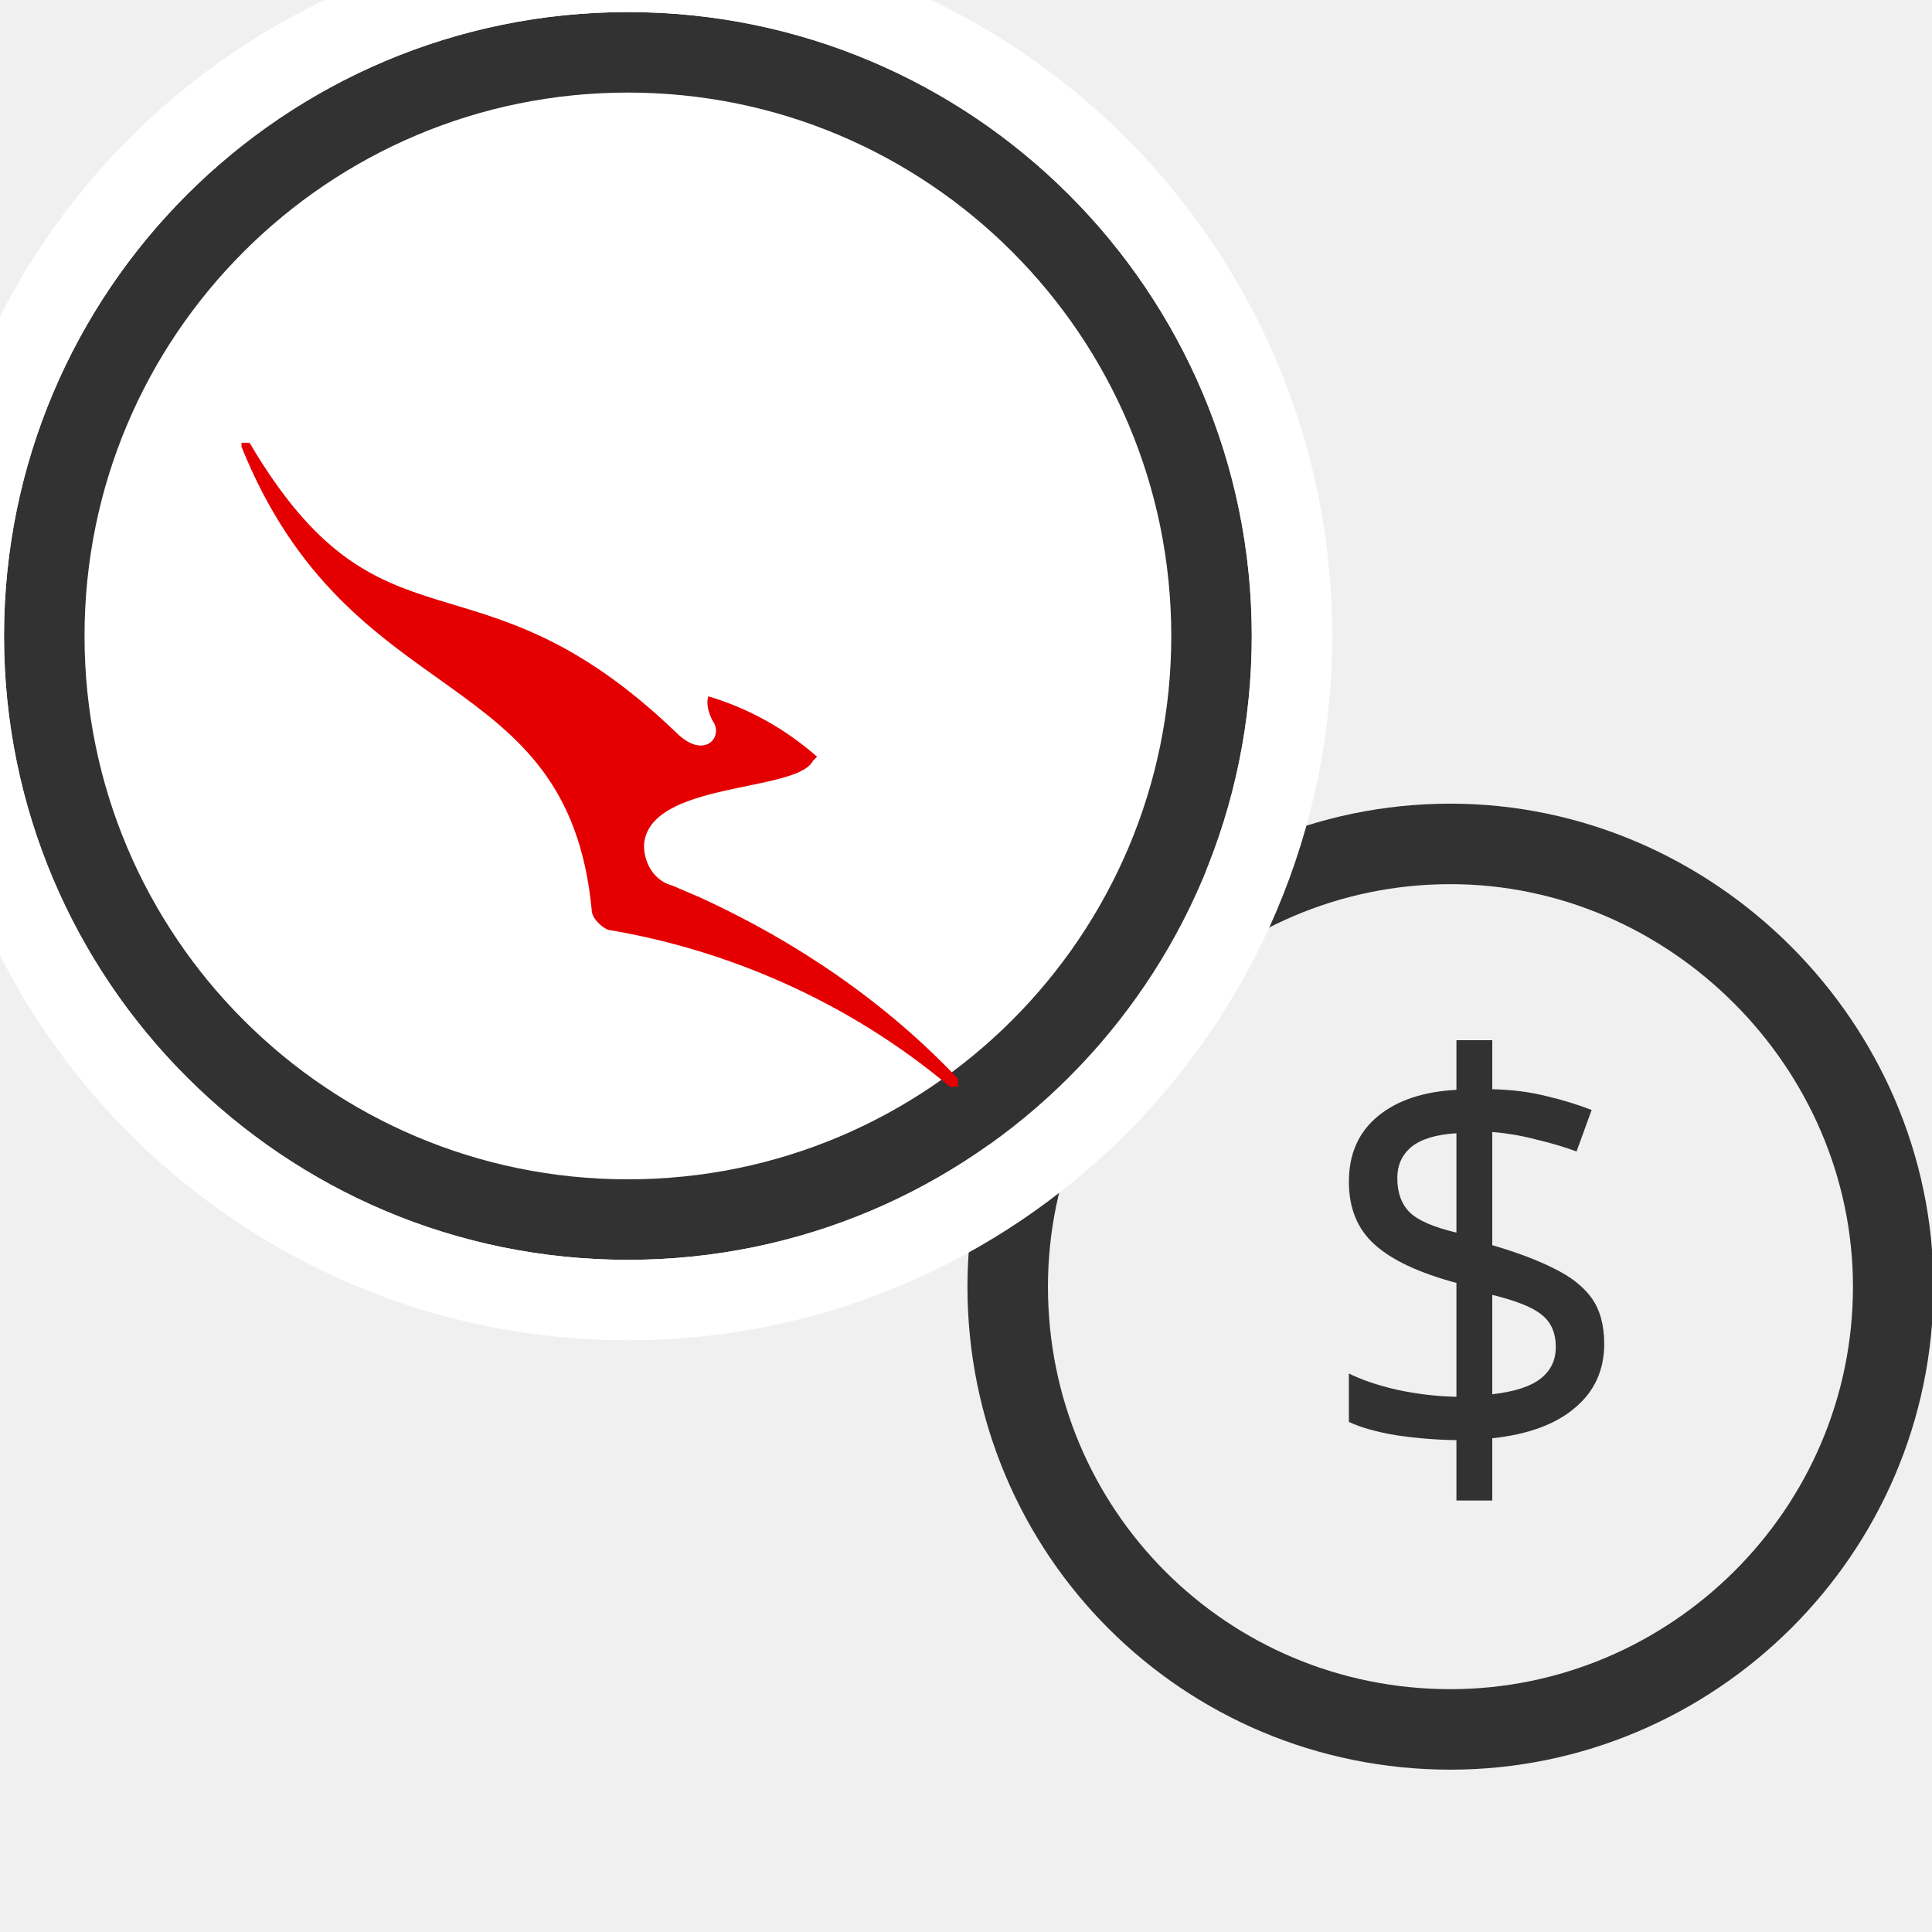
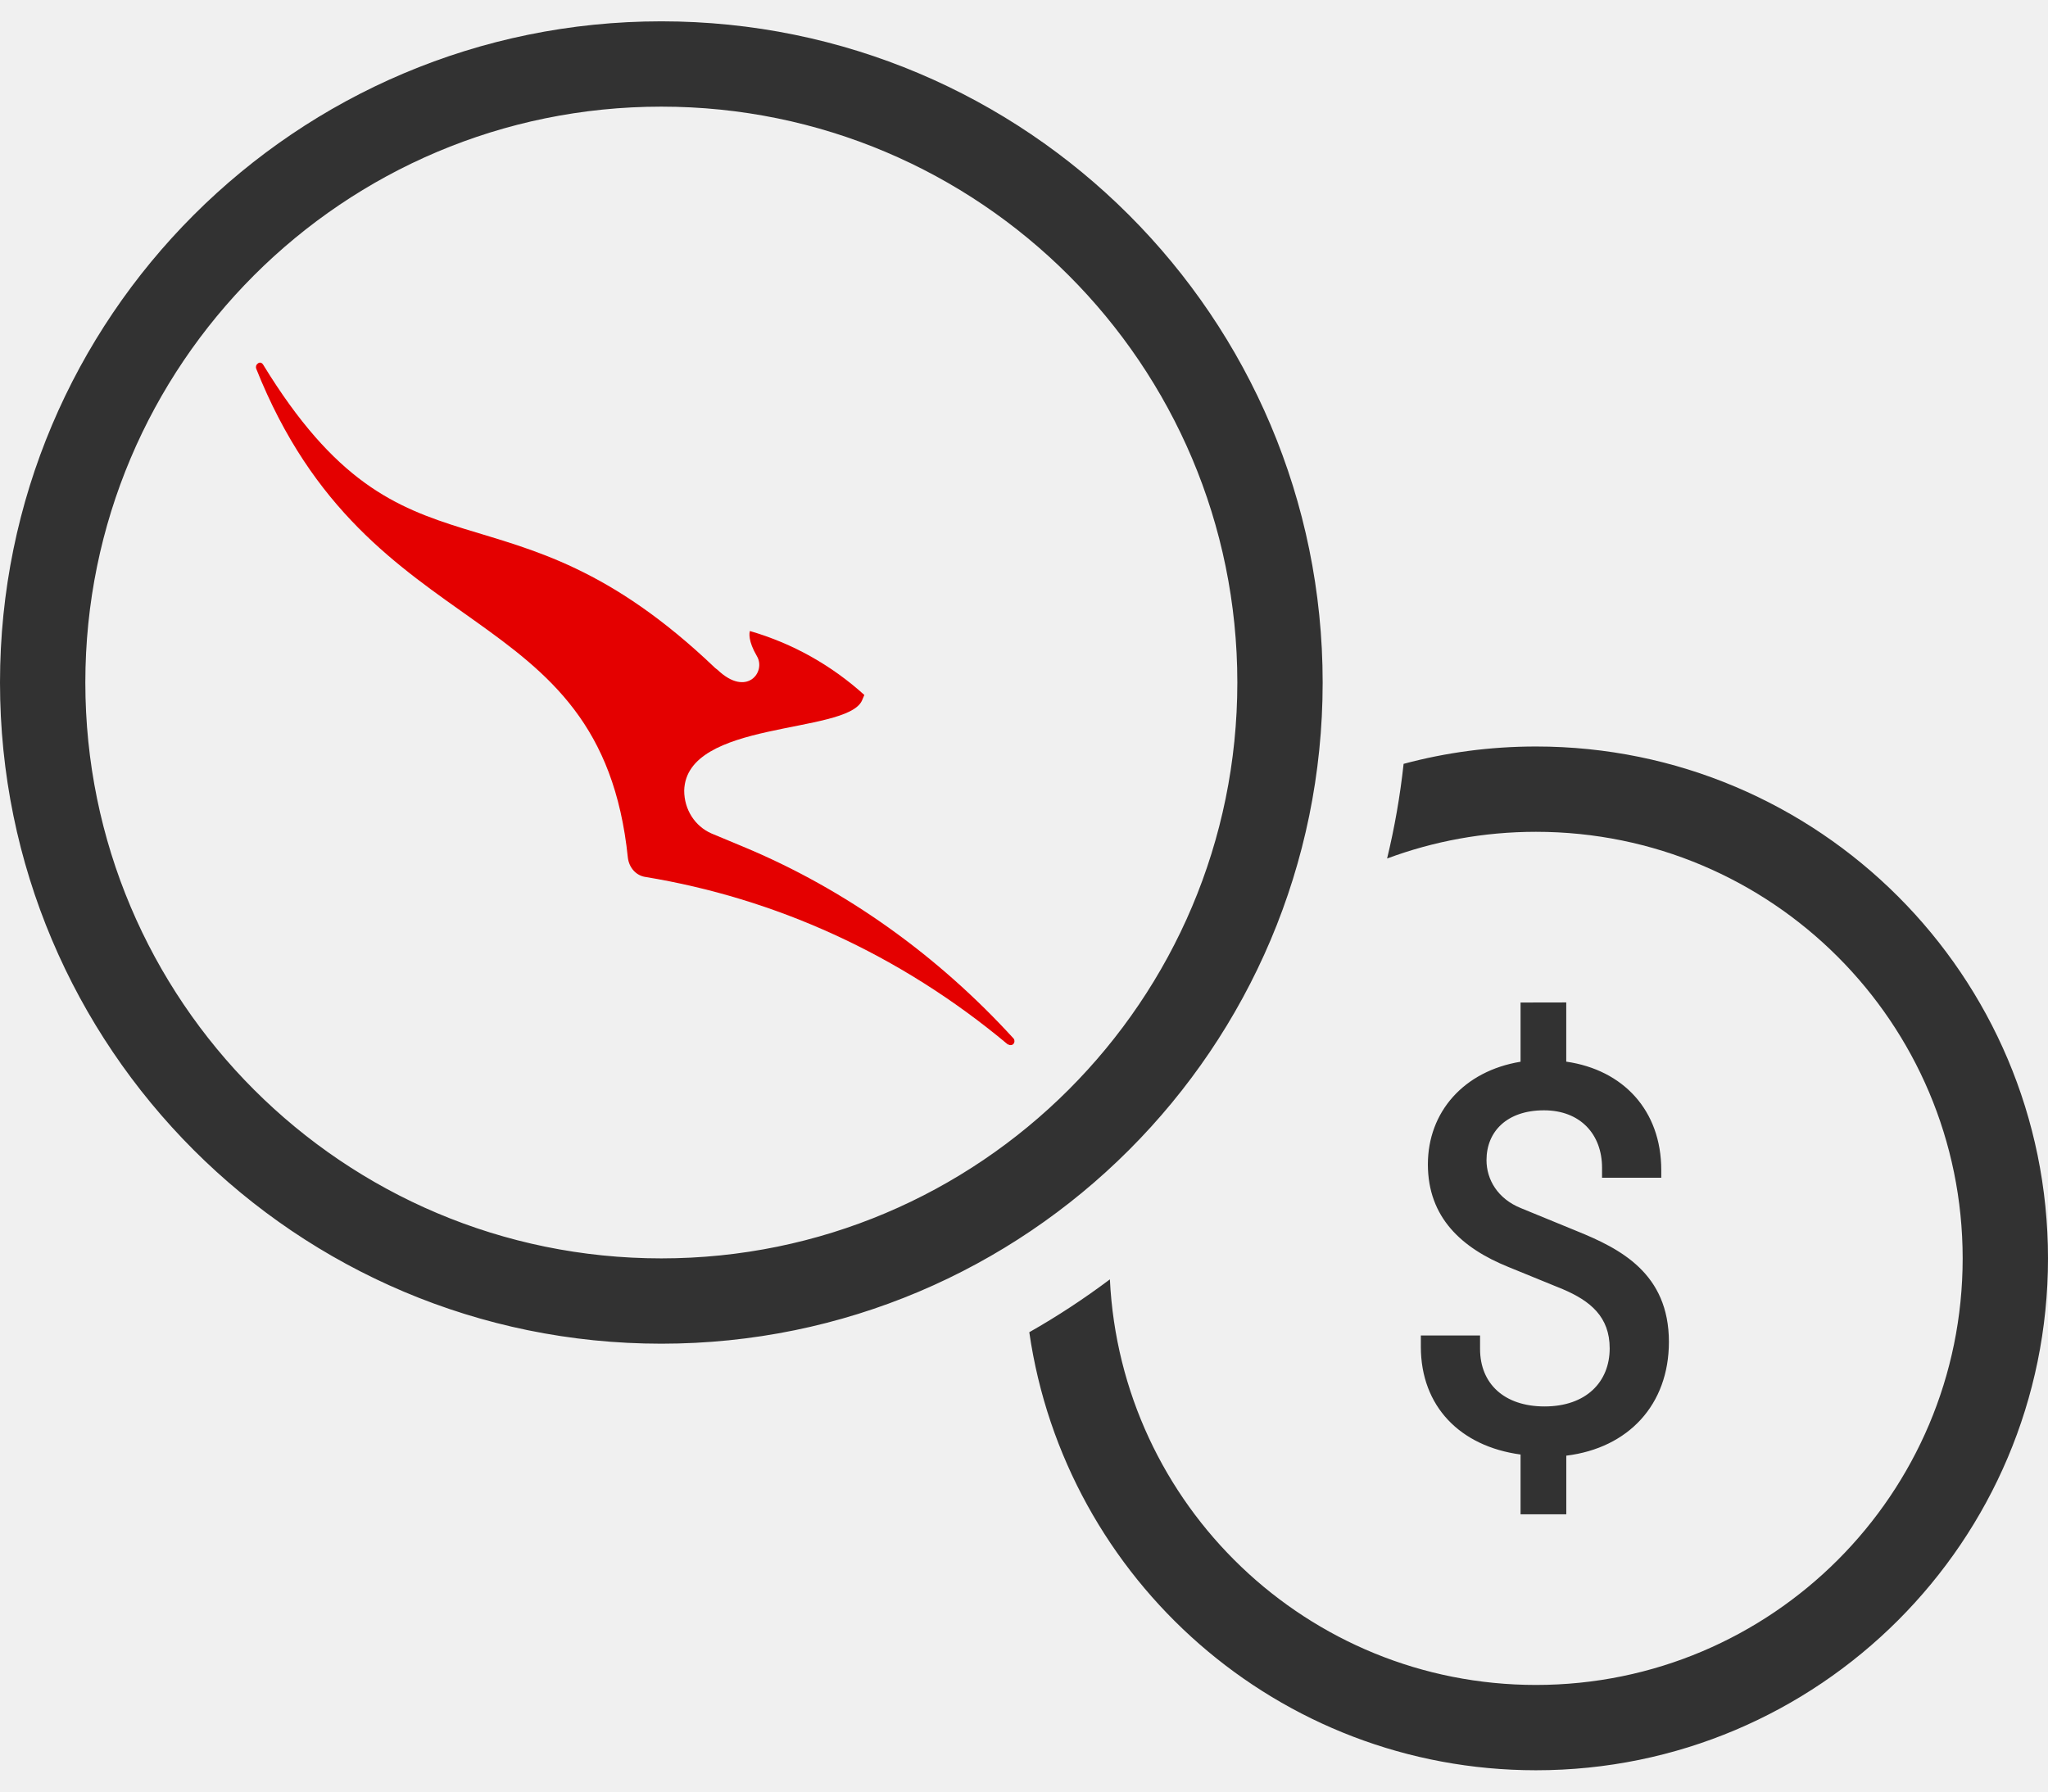
- <svg xmlns="http://www.w3.org/2000/svg" width="48" height="48" viewBox="0 0 48 48">
-   <style>.a{fill:none;}</style>
-   <defs>
-     <circle cx="15.6" cy="15.8" r="15.5" />
-   </defs>
-   <g class="a">
-     <rect width="48" height="48" class="a" />
-     <g transform="translate(-432 -48)translate(431 48)translate(25.03609 20.16679)">
-       <path d="M12 22.8C18 22.8 23 17.9 23 11.8 23 5.8 18 0.8 12 0.8 5.9 0.8 1 5.8 1 11.8 1 17.9 5.9 22.8 12 22.8Z" style="stroke-width:2;stroke:#323232" />
-       <text font-family="Ciutadella-Md, Ciutadella" font-size="14" style="fill:#323232;font-weight:400">
-         <tspan x="8.6" y="16.3">  $</tspan>
-       </text>
-     </g>
-     <g stroke-width="2">
-       <circle cx="15.6" cy="15.8" r="14.5" style="fill:#FFF;stroke-linejoin:square;stroke:#323232" />
-       <circle cx="15.6" cy="15.8" r="16.5" stroke="#FFF" />
-     </g>
-     <g fill="#E40000">
-       <path d="M23.6 27C23.7 27 23.7 27 23.7 27 23.7 27 23.7 27 23.8 27 23.8 26.9 23.8 26.9 23.8 26.8 22 24.9 19.8 23.4 17.4 22.3 16.7 22 16.7 22 16.7 22 16.3 21.9 16 21.5 16 21 16.1 19.4 19.8 19.7 20.2 18.9 20.3 18.8 20.3 18.8 20.3 18.8 19.5 18.1 18.6 17.6 17.6 17.3 17.6 17.3 17.5 17.5 17.7 17.9 18 18.3 17.5 18.9 16.8 18.2 16.8 18.2 16.8 18.2 16.8 18.2 11.8 13.4 9.5 16.6 6.2 11 6.1 11 6.1 11 6 11 6 11 6 11.1 6 11.1 8.7 17.8 14.1 16.4 14.7 22.6 14.7 22.8 14.9 23 15.1 23.1 18.1 23.6 21.1 24.9 23.6 27L23.6 27" />
-     </g>
+ <svg xmlns="http://www.w3.org/2000/svg" height="42" viewBox="0 0 48 42" width="48">
+   <g fill="none" fill-rule="evenodd" transform="translate(0 -2.5)">
+     <path d="m0 0h48v48h-48z" fill="none" />
+     <path d="m36 20c6.627 0 12 5.373 12 12s-5.373 12-12 12c-6.04 0-11.037-4.462-11.876-10.269.658-.373 1.288-.788 1.889-1.239.256 5.295 4.629 9.508 9.987 9.508 5.523 0 10-4.477 10-10s-4.477-10-10-10c-1.228 0-2.403.221-3.49.626.175-.723.305-1.464.387-2.219.989-.266 2.029-.407 3.103-.407zm.709 6v1.388c1.333.192 2.227 1.141 2.227 2.543v.179h-1.388v-.234c0-.784-.509-1.347-1.361-1.347-.866 0-1.347.495-1.347 1.168 0 .454.261.907.811 1.127l1.306.536c1.017.412 2.158.99 2.158 2.598 0 1.471-.948 2.488-2.405 2.667v1.375h-1.072v-1.402c-1.416-.192-2.337-1.127-2.337-2.529v-.261h1.388v.316c0 .811.564 1.347 1.512 1.347.976 0 1.526-.577 1.526-1.361 0-.742-.454-1.113-1.1-1.388l-1.278-.522c-1.086-.44-1.883-1.155-1.883-2.405 0-1.223.838-2.186 2.172-2.405v-1.388zm-21.209-23c8.56 0 15.5 6.94 15.5 15.5 0 8.56-6.94 15.5-15.5 15.5-8.56 0-15.5-6.94-15.5-15.5 0-8.56 6.94-15.5 15.5-15.5zm0 2c-7.456 0-13.5 6.044-13.5 13.5s6.044 13.5 13.5 13.5c7.456 0 13.5-6.044 13.5-13.5s-6.044-13.5-13.5-13.5z" fill="#323232" fill-rule="nonzero" />
+     <path d="m23.637 26.985c.015.015.029.015.044.015.03 0 .045 0 .074-.031.029-.031.029-.093 0-.124-1.763-1.932-3.926-3.494-6.341-4.498-.741-.309-.741-.309-.741-.309-.385-.17-.637-.557-.637-1.005.044-1.654 3.778-1.314 4.163-2.102.059-.139.059-.139.059-.139-.77-.696-1.674-1.206-2.682-1.499-.015.046-.045.232.163.587.222.371-.237.974-.919.325-.059-.046-.059-.046-.059-.046-4.949-4.73-7.23-1.608-10.594-7.111-.03-.046-.074-.062-.119-.031-.044.031-.059.077-.044.124 2.652 6.663 8.075 5.256 8.712 11.47.03.232.193.417.415.448 3.008.495 5.941 1.793 8.49 3.926z" fill="#e40000" />
  </g>
</svg>
